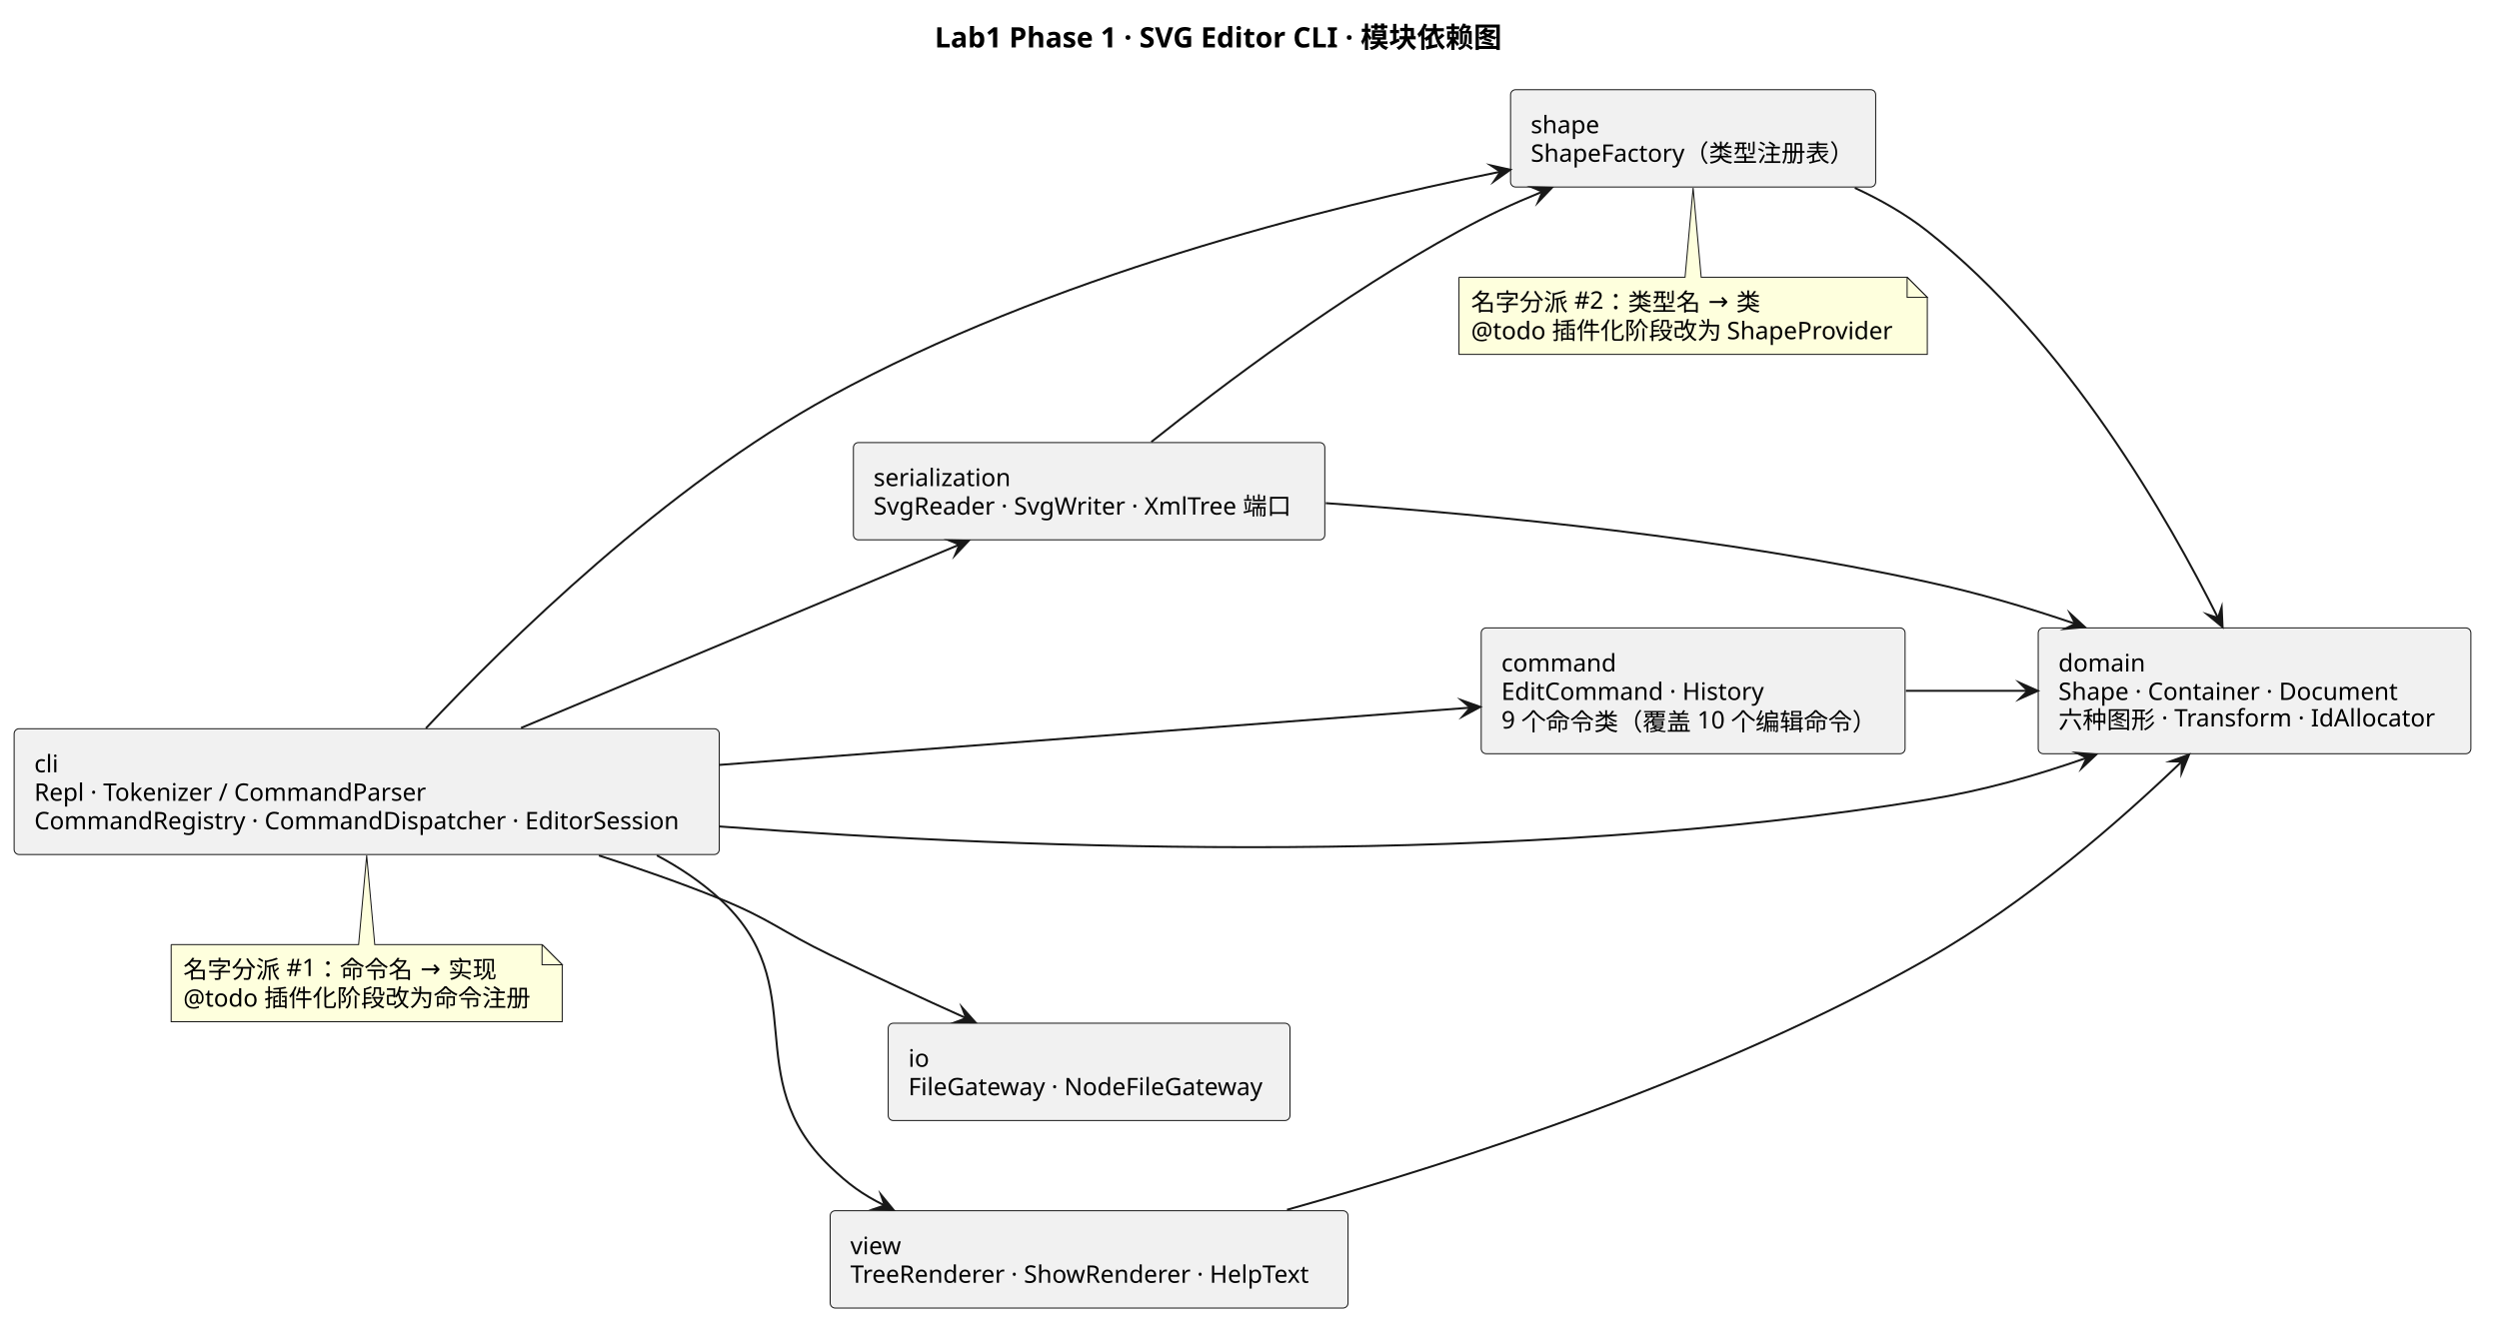
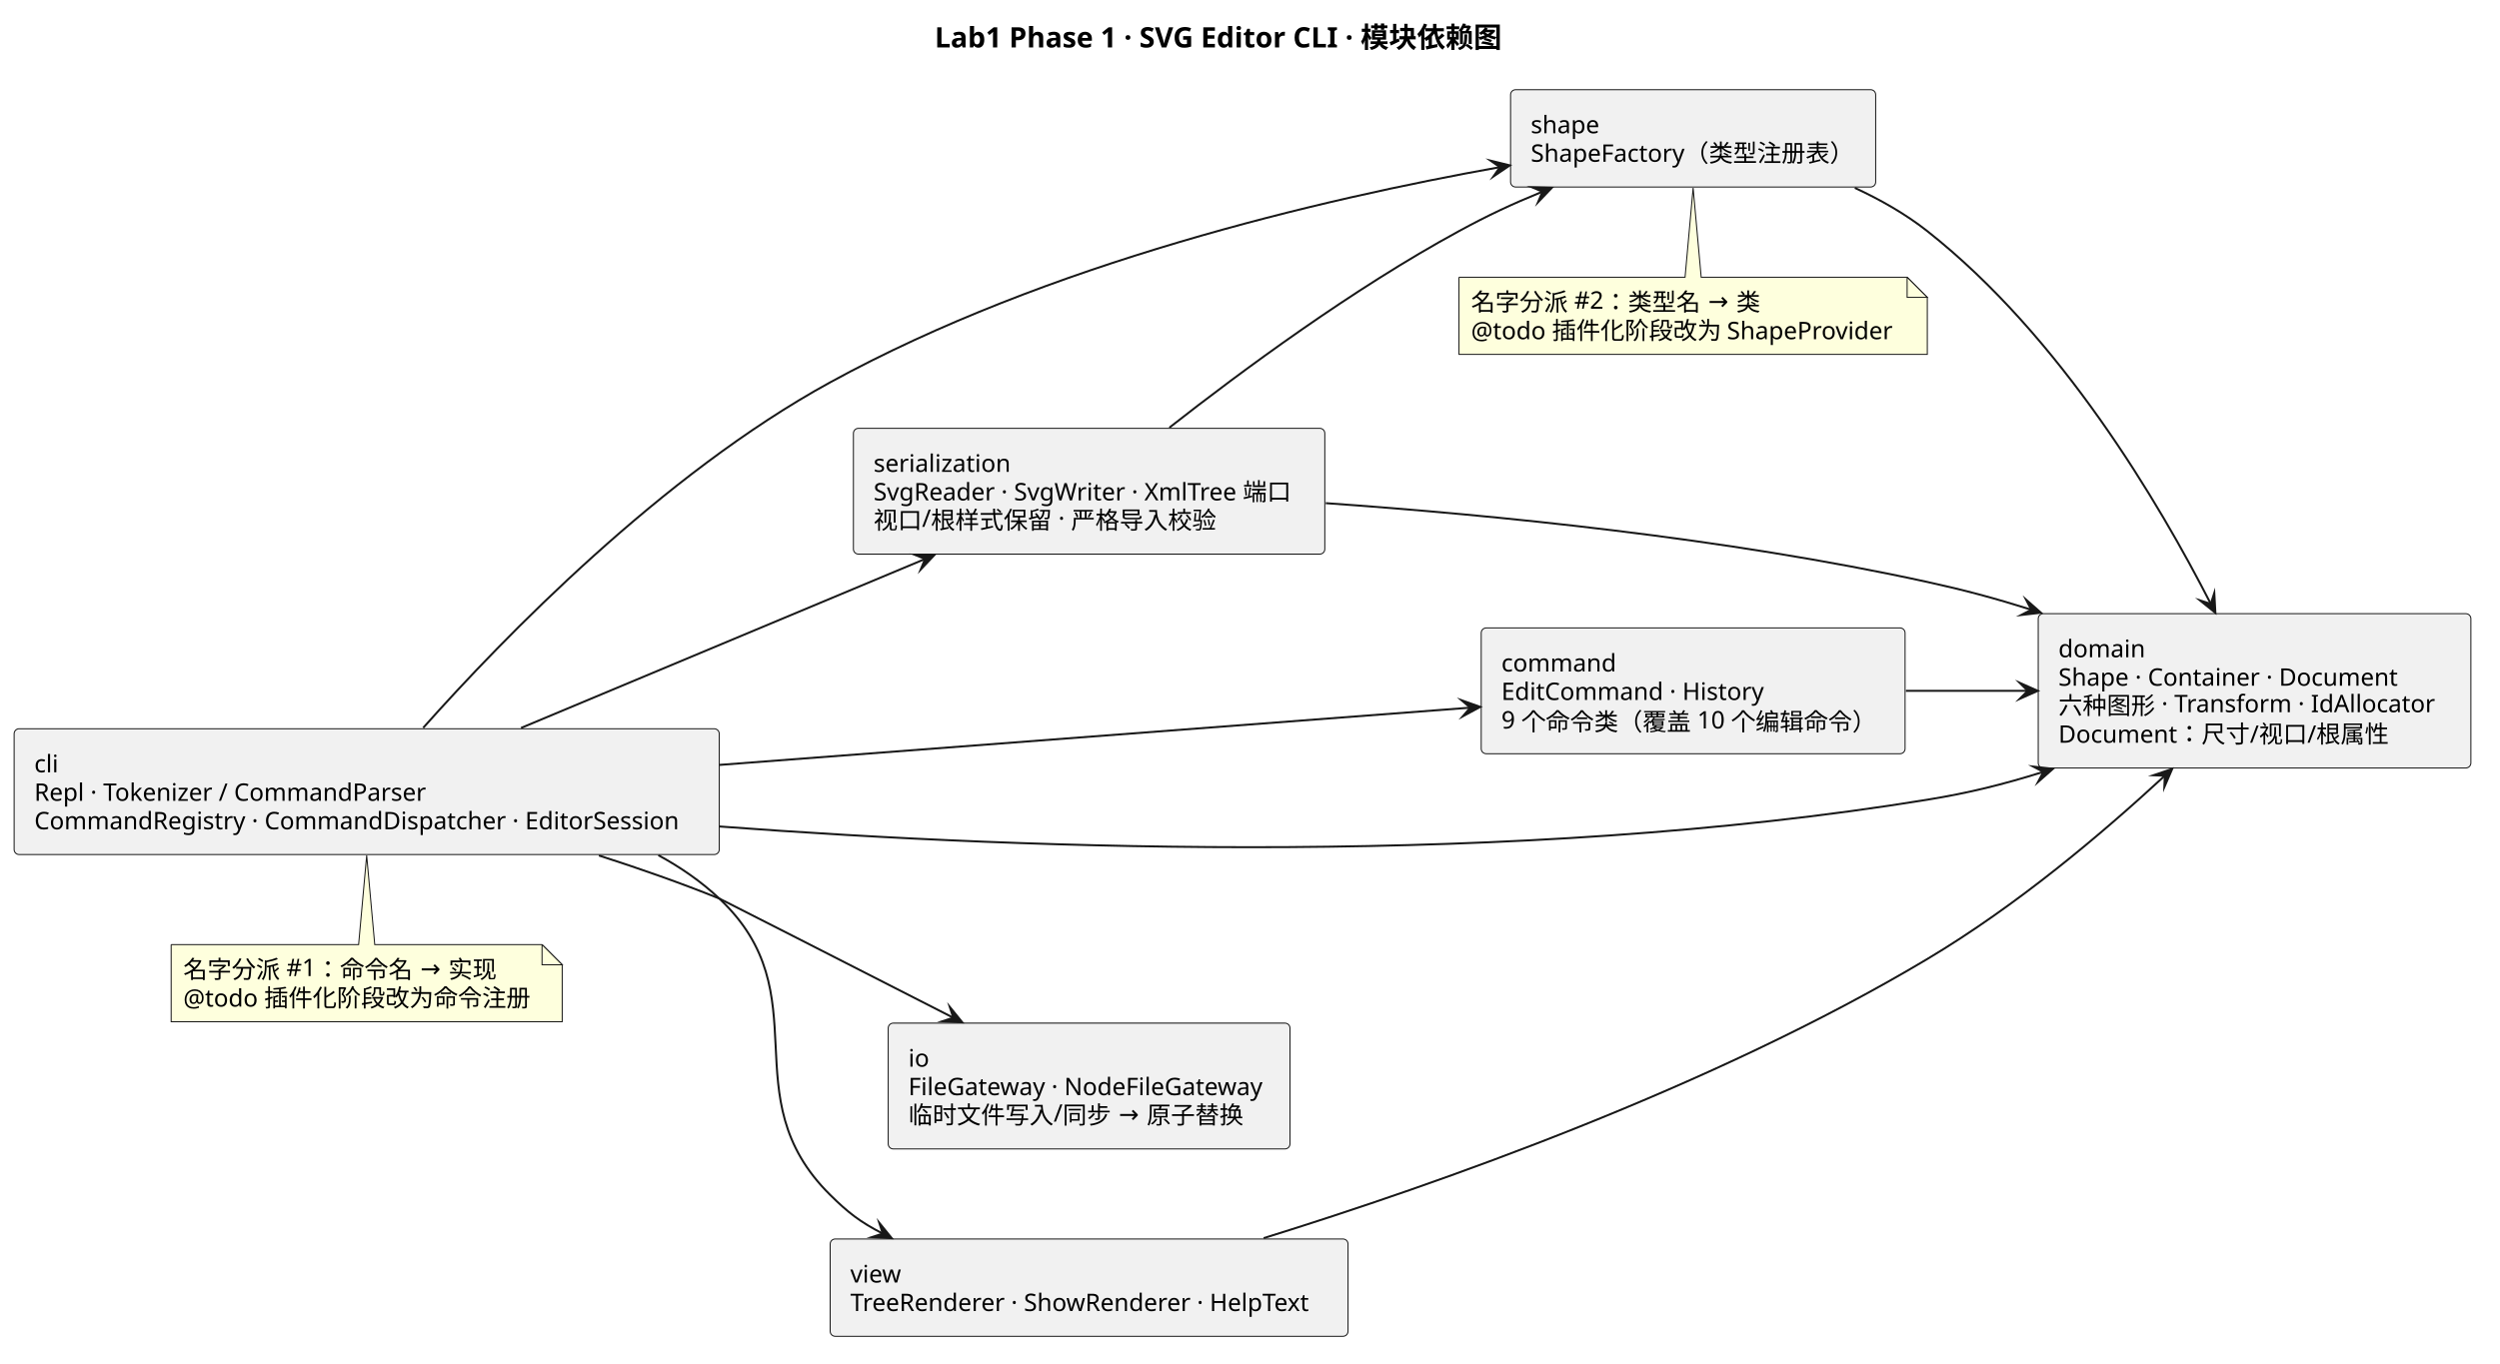
- <svg xmlns="http://www.w3.org/2000/svg" version="1.1" data-diagram-type="DESCRIPTION" style="width:1239px;height:662px;background:#FFFFFF;" width="1239px" height="662px" viewBox="0 0 1239 662" zoomAndPan="magnify" preserveAspectRatio="none" contentStyleType="text/css">
+ <svg xmlns="http://www.w3.org/2000/svg" version="1.1" data-diagram-type="DESCRIPTION" style="width:1239px;height:676px;background:#FFFFFF;" width="1239px" height="676px" viewBox="0 0 1239 676" zoomAndPan="magnify" preserveAspectRatio="none" contentStyleType="text/css">
  <defs />
  <g font-family="sans-serif" lengthAdjust="spacing">
    <g class="title" data-source-line="1">
      <text x="463.41" y="23.535" fill="#000" font-size="14" textLength="305.238" font-weight="700">Lab1 Phase 1 · SVG Editor CLI · 模块依赖图</text>
    </g>
    <g class="entity" data-qualified-name="cli" id="ent0001" data-source-line="9">
      <rect x="7" y="361.428" width="349.602" height="62.398" fill="#F1F1F1" style="stroke:#181818;stroke-width:0.5;" rx="2.5" ry="2.5" />
      <text x="17" y="383.03" fill="#000" font-size="12" textLength="13.084">cli</text>
      <text x="17" y="397.163" fill="#000" font-size="12" textLength="204.211">Repl · Tokenizer / CommandParser</text>
      <text x="17" y="411.295" fill="#000" font-size="12" textLength="329.602">CommandRegistry · CommandDispatcher · EditorSession</text>
    </g>
    <g class="entity" data-qualified-name="cmd" id="ent0002" data-source-line="10">
      <rect x="734.38" y="311.428" width="210.154" height="62.398" fill="#F1F1F1" style="stroke:#181818;stroke-width:0.5;" rx="2.5" ry="2.5" />
      <text x="744.38" y="333.03" fill="#000" font-size="12" textLength="57.551">command</text>
      <text x="744.38" y="347.163" fill="#000" font-size="12" textLength="134.555">EditCommand · History</text>
      <text x="744.38" y="361.295" fill="#000" font-size="12" textLength="190.154">9 个命令类（覆盖 10 个编辑命令）</text>
    </g>
    <g class="entity" data-qualified-name="view" id="ent0003" data-source-line="11">
-       <rect x="411.6" y="600.488" width="256.754" height="48.266" fill="#F1F1F1" style="stroke:#181818;stroke-width:0.5;" rx="2.5" ry="2.5" />
-       <text x="421.6" y="622.09" fill="#000" font-size="12" textLength="25.611">view</text>
-       <text x="421.6" y="636.223" fill="#000" font-size="12" textLength="236.754">TreeRenderer · ShowRenderer · HelpText</text>
+       <rect x="411.6" y="614.488" width="256.754" height="48.266" fill="#F1F1F1" style="stroke:#181818;stroke-width:0.5;" rx="2.5" ry="2.5" />
+       <text x="421.6" y="636.09" fill="#000" font-size="12" textLength="25.611">view</text>
+       <text x="421.6" y="650.223" fill="#000" font-size="12" textLength="236.754">TreeRenderer · ShowRenderer · HelpText</text>
    </g>
    <g class="entity" data-qualified-name="ser" id="ent0004" data-source-line="12">
-       <rect x="423.12" y="219.488" width="233.721" height="48.266" fill="#F1F1F1" style="stroke:#181818;stroke-width:0.5;" rx="2.5" ry="2.5" />
-       <text x="433.12" y="241.09" fill="#000" font-size="12" textLength="71.027">serialization</text>
-       <text x="433.12" y="255.223" fill="#000" font-size="12" textLength="213.721">SvgReader · SvgWriter · XmlTree 端口</text>
+       <rect x="423.12" y="212.428" width="233.721" height="62.398" fill="#F1F1F1" style="stroke:#181818;stroke-width:0.5;" rx="2.5" ry="2.5" />
+       <text x="433.12" y="234.03" fill="#000" font-size="12" textLength="71.027">serialization</text>
+       <text x="433.12" y="248.163" fill="#000" font-size="12" textLength="213.721">SvgReader · SvgWriter · XmlTree 端口</text>
+       <text x="433.12" y="262.295" fill="#000" font-size="12" textLength="173.684">视口/根样式保留 · 严格导入校验</text>
    </g>
    <g class="entity" data-qualified-name="io" id="ent0005" data-source-line="13">
-       <rect x="440.37" y="507.488" width="199.209" height="48.266" fill="#F1F1F1" style="stroke:#181818;stroke-width:0.5;" rx="2.5" ry="2.5" />
-       <text x="450.37" y="529.09" fill="#000" font-size="12" textLength="10.84">io</text>
-       <text x="450.37" y="543.223" fill="#000" font-size="12" textLength="179.209">FileGateway · NodeFileGateway</text>
+       <rect x="440.37" y="507.428" width="199.209" height="62.398" fill="#F1F1F1" style="stroke:#181818;stroke-width:0.5;" rx="2.5" ry="2.5" />
+       <text x="450.37" y="529.03" fill="#000" font-size="12" textLength="10.84">io</text>
+       <text x="450.37" y="543.163" fill="#000" font-size="12" textLength="179.209">FileGateway · NodeFileGateway</text>
+       <text x="450.37" y="557.295" fill="#000" font-size="12" textLength="169.887">临时文件写入/同步 → 原子替换</text>
    </g>
    <g class="entity" data-qualified-name="shape" id="ent0006" data-source-line="14">
      <rect x="748.94" y="44.488" width="181.021" height="48.266" fill="#F1F1F1" style="stroke:#181818;stroke-width:0.5;" rx="2.5" ry="2.5" />
      <text x="758.94" y="66.09" fill="#000" font-size="12" textLength="34.43">shape</text>
      <text x="758.94" y="80.223" fill="#000" font-size="12" textLength="161.021">ShapeFactory（类型注册表）</text>
    </g>
    <g class="entity" data-qualified-name="domain" id="ent0007" data-source-line="15">
-       <rect x="1010.55" y="311.428" width="214.508" height="62.398" fill="#F1F1F1" style="stroke:#181818;stroke-width:0.5;" rx="2.5" ry="2.5" />
-       <text x="1020.55" y="333.03" fill="#000" font-size="12" textLength="43.67">domain</text>
-       <text x="1020.55" y="347.163" fill="#000" font-size="12" textLength="174.082">Shape · Container · Document</text>
-       <text x="1020.55" y="361.295" fill="#000" font-size="12" textLength="194.508">六种图形 · Transform · IdAllocator</text>
+       <rect x="1010.55" y="304.358" width="214.508" height="76.531" fill="#F1F1F1" style="stroke:#181818;stroke-width:0.5;" rx="2.5" ry="2.5" />
+       <text x="1020.55" y="325.96" fill="#000" font-size="12" textLength="43.67">domain</text>
+       <text x="1020.55" y="340.093" fill="#000" font-size="12" textLength="174.082">Shape · Container · Document</text>
+       <text x="1020.55" y="354.225" fill="#000" font-size="12" textLength="194.508">六种图形 · Transform · IdAllocator</text>
+       <text x="1020.55" y="368.358" fill="#000" font-size="12" textLength="168.363">Document：尺寸/视口/根属性</text>
    </g>
    <g class="entity" data-qualified-name="GMN19" id="ent0020" data-source-line="30">
      <path d="M84.86,468.488 L84.86,506.754 A0,0 0 0 0 84.86,506.754 L278.741,506.754 A0,0 0 0 0 278.741,506.754 L278.741,478.488 L268.741,468.488 L185.8,468.488 L181.8,424.268 L177.8,468.488 L84.86,468.488 A0,0 0 0 0 84.86,468.488" style="stroke:#181818;stroke-width:0.5;" fill="#FEFFDD" />
      <path d="M268.741,468.488 L268.741,478.488 L278.741,478.488 L268.741,468.488" style="stroke:#181818;stroke-width:0.5;" fill="#FEFFDD" />
      <text x="90.86" y="485.09" fill="#000" font-size="12" textLength="158.566">名字分派 #1：命令名 → 实现</text>
      <text x="90.86" y="499.223" fill="#000" font-size="12" textLength="172.881">@todo 插件化阶段改为命令注册</text>
    </g>
    <g class="entity" data-qualified-name="GMN22" id="ent0023" data-source-line="35">
      <path d="M723.36,137.488 L723.36,175.754 A0,0 0 0 0 723.36,175.754 L955.555,175.754 A0,0 0 0 0 955.555,175.754 L955.555,147.488 L945.555,137.488 L843.45,137.488 L839.45,93.208 L835.45,137.488 L723.36,137.488 A0,0 0 0 0 723.36,137.488" style="stroke:#181818;stroke-width:0.5;" fill="#FEFFDD" />
      <path d="M945.555,137.488 L945.555,147.488 L955.555,147.488 L945.555,137.488" style="stroke:#181818;stroke-width:0.5;" fill="#FEFFDD" />
      <text x="729.36" y="154.09" fill="#000" font-size="12" textLength="146.566">名字分派 #2：类型名 → 类</text>
      <text x="729.36" y="168.223" fill="#000" font-size="12" textLength="211.195">@todo 插件化阶段改为 ShapeProvider</text>
    </g>
    <g class="link" data-entity-1="ent0001" data-entity-2="ent0002" id="lnk8" data-source-line="17" data-link-type="dependency">
      <path d="M356.78,379.358 C476.85,370.198 627.554,358.708 728.934,350.978" style="stroke:#181818;stroke-width:1;" fill="none" id="cli-to-cmd" />
      <polygon points="733.92,350.598,724.642,347.294,728.934,350.978,725.25,355.271,733.92,350.598" fill="#181818" style="stroke:#181818;stroke-width:1;stroke-linejoin:miter;stroke-miterlimit:10;" />
    </g>
    <g class="link" data-entity-1="ent0001" data-entity-2="ent0003" id="lnk9" data-source-line="18" data-link-type="dependency">
-       <path d="M325.67,424.258 C336.86,430.198 347.38,437.248 356.6,445.628 C403.95,488.628 365.35,534.438 411.6,578.628 C420.7,587.318 427.079,592.141 438.569,597.891" style="stroke:#181818;stroke-width:1;" fill="none" id="cli-to-view" />
-       <polygon points="443.04,600.128,436.782,592.523,438.569,597.891,433.201,599.678,443.04,600.128" fill="#181818" style="stroke:#181818;stroke-width:1;stroke-linejoin:miter;stroke-miterlimit:10;" />
+       <path d="M326.4,424.148 C337.37,430.108 347.64,437.198 356.6,445.628 C407.43,493.398 361.99,543.588 411.6,592.628 C420.38,601.308 426.458,606.083 437.668,611.813" style="stroke:#181818;stroke-width:1;" fill="none" id="cli-to-view" />
+       <polygon points="442.12,614.088,435.927,606.43,437.668,611.813,432.286,613.554,442.12,614.088" fill="#181818" style="stroke:#181818;stroke-width:1;stroke-linejoin:miter;stroke-miterlimit:10;" />
    </g>
    <g class="link" data-entity-1="ent0001" data-entity-2="ent0006" id="lnk10" data-source-line="19" data-link-type="dependency">
-       <path d="M211.16,361.188 C251.63,318.138 330.12,241.118 411.6,196.628 C520.07,137.388 654.489,103.228 743.909,85.168" style="stroke:#181818;stroke-width:1;" fill="none" id="cli-to-shape" />
-       <polygon points="748.81,84.178,739.196,82.039,743.909,85.168,740.78,89.881,748.81,84.178" fill="#181818" style="stroke:#181818;stroke-width:1;stroke-linejoin:miter;stroke-miterlimit:10;" />
+       <path d="M209.82,360.968 C249.58,316.338 328.23,235.278 411.6,189.628 C519.53,130.528 654.058,98.95 743.658,82.9" style="stroke:#181818;stroke-width:1;" fill="none" id="cli-to-shape" />
+       <polygon points="748.58,82.018,739.016,79.668,743.658,82.9,740.426,87.543,748.58,82.018" fill="#181818" style="stroke:#181818;stroke-width:1;stroke-linejoin:miter;stroke-miterlimit:10;" />
    </g>
    <g class="link" data-entity-1="ent0001" data-entity-2="ent0007" id="lnk11" data-source-line="20" data-link-type="dependency">
-       <path d="M356.72,409.908 C514.19,421.688 751.97,429.808 955.55,396.628 C983.52,392.068 1008.469,384.976 1034.629,375.846" style="stroke:#181818;stroke-width:1;" fill="none" id="cli-to-domain" />
-       <polygon points="1039.35,374.198,1029.535,373.387,1034.629,375.846,1032.171,380.941,1039.35,374.198" fill="#181818" style="stroke:#181818;stroke-width:1;stroke-linejoin:miter;stroke-miterlimit:10;" />
+       <path d="M356.72,409.908 C514.19,421.688 751.97,429.808 955.55,396.628 C976.09,393.278 992.778,389.172 1013.088,382.812" style="stroke:#181818;stroke-width:1;" fill="none" id="cli-to-domain" />
+       <polygon points="1017.86,381.318,1008.076,380.191,1013.088,382.812,1010.467,387.825,1017.86,381.318" fill="#181818" style="stroke:#181818;stroke-width:1;stroke-linejoin:miter;stroke-miterlimit:10;" />
    </g>
    <g class="link" data-entity-1="ent0001" data-entity-2="ent0004" id="lnk12" data-source-line="21" data-link-type="dependency">
-       <path d="M258.34,361.028 C324.6,333.308 414.987,295.498 475.677,270.108" style="stroke:#181818;stroke-width:1;" fill="none" id="cli-to-ser" />
-       <polygon points="480.29,268.178,470.444,267.962,475.677,270.108,473.531,275.342,480.29,268.178" fill="#181818" style="stroke:#181818;stroke-width:1;stroke-linejoin:miter;stroke-miterlimit:10;" />
+       <path d="M258.34,361.028 C318.68,335.788 398.237,302.498 458.627,277.238" style="stroke:#181818;stroke-width:1;" fill="none" id="cli-to-ser" />
+       <polygon points="463.24,275.308,453.394,275.091,458.627,277.238,456.481,282.471,463.24,275.308" fill="#181818" style="stroke:#181818;stroke-width:1;stroke-linejoin:miter;stroke-miterlimit:10;" />
    </g>
    <g class="link" data-entity-1="ent0001" data-entity-2="ent0005" id="lnk13" data-source-line="22" data-link-type="dependency">
-       <path d="M296.92,424.298 C317.02,430.758 337.59,437.958 356.6,445.628 C382.04,455.888 386.89,461.718 411.6,473.628 C435.02,484.908 456.563,494.841 479.003,504.971" style="stroke:#181818;stroke-width:1;" fill="none" id="cli-to-io" />
-       <polygon points="483.56,507.028,477.003,499.68,479.003,504.971,473.711,506.971,483.56,507.028" fill="#181818" style="stroke:#181818;stroke-width:1;stroke-linejoin:miter;stroke-miterlimit:10;" />
+       <path d="M296.93,424.288 C317.03,430.748 337.59,437.948 356.6,445.628 C357.4,445.948 420.067,477.915 472.637,504.755" style="stroke:#181818;stroke-width:1;" fill="none" id="cli-to-io" />
+       <polygon points="477.09,507.028,470.893,499.373,472.637,504.755,467.255,506.498,477.09,507.028" fill="#181818" style="stroke:#181818;stroke-width:1;stroke-linejoin:miter;stroke-miterlimit:10;" />
    </g>
    <g class="link" data-entity-1="ent0002" data-entity-2="ent0007" id="lnk14" data-source-line="23" data-link-type="dependency">
      <path d="M944.93,342.628 C966.33,342.628 983.88,342.628 1005.34,342.628" style="stroke:#181818;stroke-width:1;" fill="none" id="cmd-to-domain" />
      <polygon points="1010.34,342.628,1001.34,338.628,1005.34,342.628,1001.34,346.628,1010.34,342.628" fill="#181818" style="stroke:#181818;stroke-width:1;stroke-linejoin:miter;stroke-miterlimit:10;" />
    </g>
    <g class="link" data-entity-1="ent0006" data-entity-2="ent0007" id="lnk15" data-source-line="24" data-link-type="dependency">
-       <path d="M919.62,93.188 C932.33,99.068 944.82,106.168 955.55,114.628 C1025.22,169.558 1075.444,257.996 1099.704,306.506" style="stroke:#181818;stroke-width:1;" fill="none" id="shape-to-domain" />
-       <polygon points="1101.94,310.978,1101.492,301.14,1099.704,306.506,1094.337,304.718,1101.94,310.978" fill="#181818" style="stroke:#181818;stroke-width:1;stroke-linejoin:miter;stroke-miterlimit:10;" />
+       <path d="M919.62,93.188 C932.33,99.068 944.82,106.168 955.55,114.628 C1021.98,167.008 1070.491,249.468 1096.101,299.488" style="stroke:#181818;stroke-width:1;" fill="none" id="shape-to-domain" />
+       <polygon points="1098.38,303.938,1097.839,294.104,1096.101,299.488,1090.718,297.75,1098.38,303.938" fill="#181818" style="stroke:#181818;stroke-width:1;stroke-linejoin:miter;stroke-miterlimit:10;" />
    </g>
    <g class="link" data-entity-1="ent0004" data-entity-2="ent0006" id="lnk16" data-source-line="25" data-link-type="dependency">
-       <path d="M570.83,219.158 C605.82,191.298 666.28,145.648 723.36,114.628 C737.82,106.758 749.293,101.383 764.753,95.053" style="stroke:#181818;stroke-width:1;" fill="none" id="ser-to-shape" />
+       <path d="M579.77,212.088 C615.54,184.038 670.88,143.148 723.36,114.628 C737.82,106.758 749.293,101.383 764.753,95.053" style="stroke:#181818;stroke-width:1;" fill="none" id="ser-to-shape" />
      <polygon points="769.38,93.158,759.535,92.867,764.753,95.053,762.567,100.27,769.38,93.158" fill="#181818" style="stroke:#181818;stroke-width:1;stroke-linejoin:miter;stroke-miterlimit:10;" />
    </g>
    <g class="link" data-entity-1="ent0004" data-entity-2="ent0007" id="lnk17" data-source-line="26" data-link-type="dependency">
-       <path d="M657.32,249.548 C741.02,255.428 856.19,266.858 955.55,288.628 C981.36,294.278 1004.105,300.973 1028.915,309.383" style="stroke:#181818;stroke-width:1;" fill="none" id="ser-to-domain" />
-       <polygon points="1033.65,310.988,1026.411,304.311,1028.915,309.383,1023.842,311.887,1033.65,310.988" fill="#181818" style="stroke:#181818;stroke-width:1;stroke-linejoin:miter;stroke-miterlimit:10;" />
+       <path d="M657.32,249.548 C741.02,255.428 856.19,266.858 955.55,288.628 C974.01,292.668 988.549,296.573 1007.119,302.393" style="stroke:#181818;stroke-width:1;" fill="none" id="ser-to-domain" />
+       <polygon points="1011.89,303.888,1004.498,297.38,1007.119,302.393,1002.106,305.014,1011.89,303.888" fill="#181818" style="stroke:#181818;stroke-width:1;stroke-linejoin:miter;stroke-miterlimit:10;" />
    </g>
    <g class="link" data-entity-1="ent0003" data-entity-2="ent0007" id="lnk18" data-source-line="27" data-link-type="dependency">
-       <path d="M638.07,600.018 C724.79,575.688 853.52,533.688 955.55,475.628 C1005.07,447.448 1050.89,407.267 1081.72,377.727" style="stroke:#181818;stroke-width:1;" fill="none" id="view-to-domain" />
-       <polygon points="1085.33,374.268,1076.064,377.607,1081.72,377.727,1081.599,383.383,1085.33,374.268" fill="#181818" style="stroke:#181818;stroke-width:1;stroke-linejoin:miter;stroke-miterlimit:10;" />
+       <path d="M626.52,614.068 C713.08,587.168 848.98,539.258 955.55,475.628 C1000.42,448.838 1042.156,413.49 1073.306,384.73" style="stroke:#181818;stroke-width:1;" fill="none" id="view-to-domain" />
+       <polygon points="1076.98,381.338,1067.654,384.505,1073.306,384.73,1073.081,390.382,1076.98,381.338" fill="#181818" style="stroke:#181818;stroke-width:1;stroke-linejoin:miter;stroke-miterlimit:10;" />
    </g>
  </g>
</svg>
